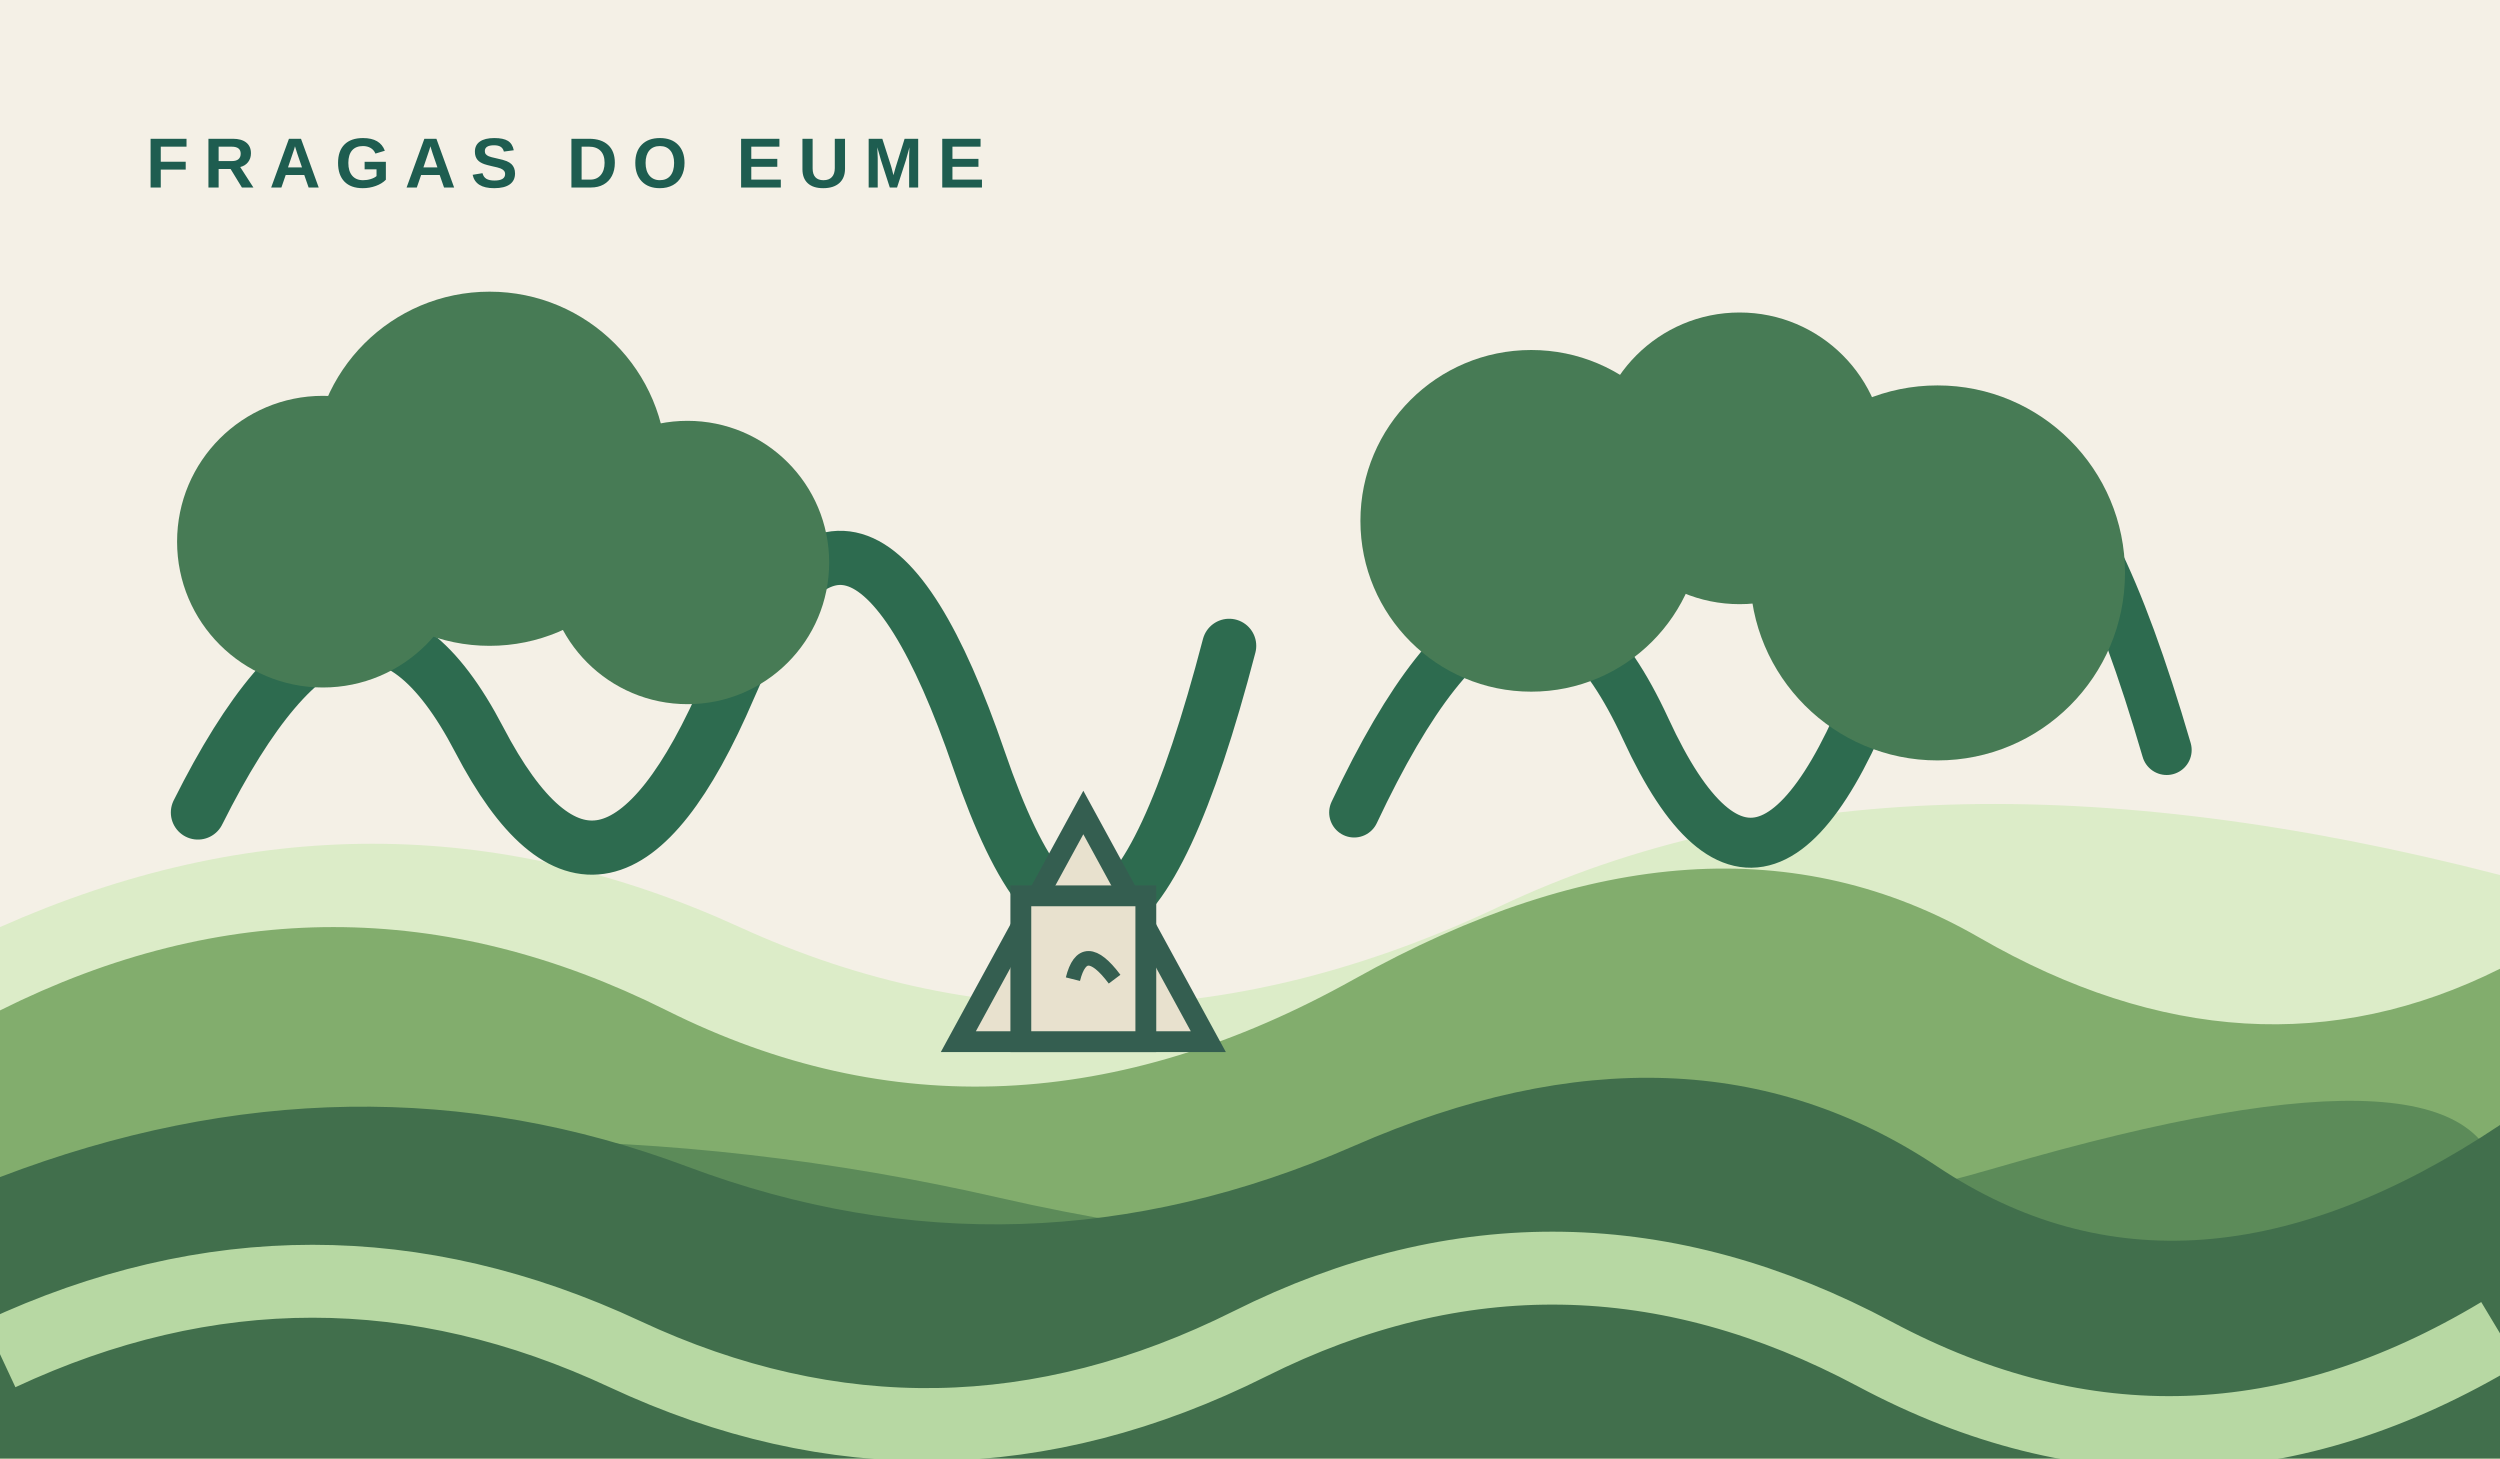
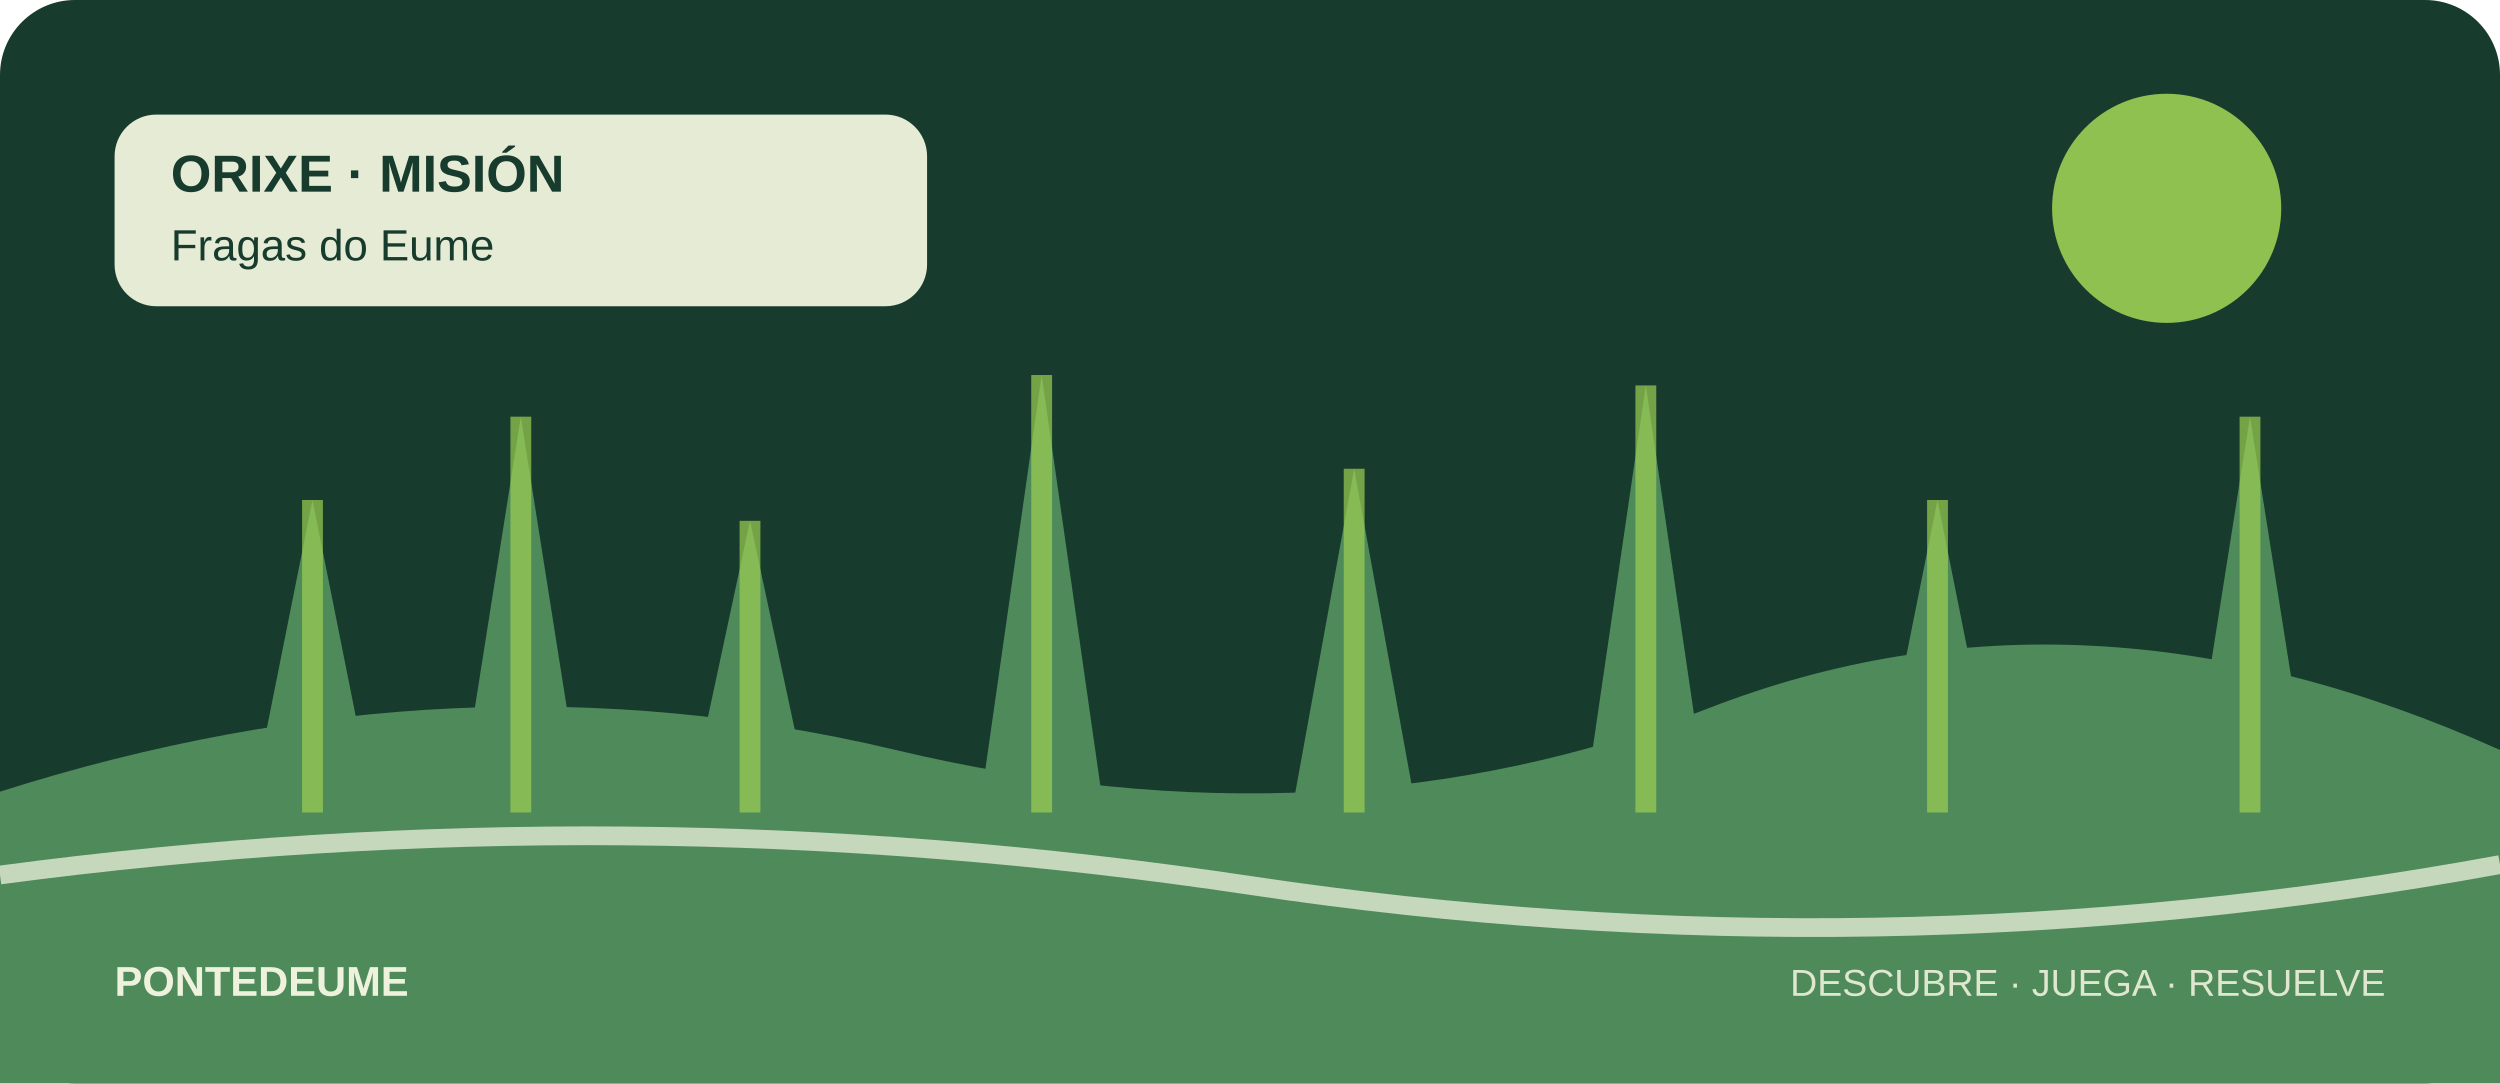
- <svg xmlns="http://www.w3.org/2000/svg" viewBox="0 0 1200 700" role="img" aria-labelledby="title desc">
-   <rect width="1200" height="700" fill="#f4f0e6" />
-   <rect x="0" y="0" width="1200" height="700" fill="#f4f0e6" />
-   <path d="M0 445 Q180 365 355 445 T720 435 T1200 420 V700 H0Z" fill="#dcecc8" />
-   <path d="M0 485 Q160 405 320 485 T650 470 T950 450 T1200 465 V700 H0Z" fill="#82ad6d" />
-   <path d="M0 575 Q240 520 480 575 T960 560 T1200 575 V700 H0Z" fill="#5c8b59" />
-   <g fill="none" stroke="#2d6b4f" stroke-linecap="round">
-     <path d="M95 390 Q170 240 230 355 T350 330 T470 365 T590 310" stroke-width="26" />
-     <path d="M650 390 Q730 220 790 350 T910 300 T1040 360" stroke-width="24" />
-   </g>
-   <g fill="#477b55">
-     <circle cx="155" cy="260" r="70" />
-     <circle cx="235" cy="225" r="85" />
-     <circle cx="330" cy="270" r="68" />
-     <circle cx="735" cy="250" r="82" />
-     <circle cx="835" cy="220" r="70" />
-     <circle cx="930" cy="275" r="90" />
-   </g>
-   <path d="M0 565 Q170 500 330 560 T650 550 T930 560 T1200 540 V700 H0Z" fill="#416f4c" />
-   <path d="M460 500 L520 390 L580 500Z" fill="#e8e1ce" stroke="#345e50" stroke-width="10" />
-   <rect x="490" y="430" width="60" height="70" fill="#e8e1ce" stroke="#345e50" stroke-width="10" />
-   <path d="M515 470 Q520 450 535 470" fill="none" stroke="#345e50" stroke-width="7" />
-   <path d="M0 650 Q150 580 300 650 T600 645 T900 650 T1200 640" fill="none" stroke="#b7d8a3" stroke-width="35" />
-   <text x="70" y="90" font-family="Arial,sans-serif" font-size="34" font-weight="700" letter-spacing="7" fill="#1e5d50">FRAGAS DO EUME</text>
+ <svg xmlns="http://www.w3.org/2000/svg" viewBox="0 0 1200 520" role="img" aria-label="Fragas do Eume">
+   <rect width="1200" height="520" rx="36" fill="#173b2c" />
+   <circle cx="1040" cy="100" r="55" fill="#9bcf53" opacity=".9" />
+   <path d="M0 380 Q220 310 430 360 T820 340 T1200 360 V520 H0Z" fill="#4f8a5b" />
+   <path d="M120 390 L150 240 L180 390Z" fill="#4f8a5b" />
+   <rect x="145" y="240" width="10" height="150" fill="#9bcf53" opacity=".7" />
+   <path d="M220 390 L250 200 L280 390Z" fill="#4f8a5b" />
+   <rect x="245" y="200" width="10" height="190" fill="#9bcf53" opacity=".7" />
+   <path d="M330 390 L360 250 L390 390Z" fill="#4f8a5b" />
+   <rect x="355" y="250" width="10" height="140" fill="#9bcf53" opacity=".7" />
+   <path d="M470 390 L500 180 L530 390Z" fill="#4f8a5b" />
+   <rect x="495" y="180" width="10" height="210" fill="#9bcf53" opacity=".7" />
+   <path d="M620 390 L650 225 L680 390Z" fill="#4f8a5b" />
+   <rect x="645" y="225" width="10" height="165" fill="#9bcf53" opacity=".7" />
+   <path d="M760 390 L790 185 L820 390Z" fill="#4f8a5b" />
+   <rect x="785" y="185" width="10" height="205" fill="#9bcf53" opacity=".7" />
+   <path d="M900 390 L930 240 L960 390Z" fill="#4f8a5b" />
+   <rect x="925" y="240" width="10" height="150" fill="#9bcf53" opacity=".7" />
+   <path d="M1050 390 L1080 200 L1110 390Z" fill="#4f8a5b" />
+   <rect x="1075" y="200" width="10" height="190" fill="#9bcf53" opacity=".7" />
+   <path d="M0 420 Q300 380 600 425 T1200 415" fill="none" stroke="#eef2dc" stroke-width="9" opacity=".75" />
+   <rect x="55" y="55" width="390" height="92" rx="20" fill="#eef2dc" opacity=".96" />
+   <text x="82" y="92" font-family="Arial,sans-serif" font-size="25" font-weight="700" fill="#173b2c">ORIXE · MISIÓN</text>
+   <text x="82" y="125" font-family="Arial,sans-serif" font-size="21" fill="#173b2c">Fragas do Eume</text>
+   <text x="55" y="478" font-family="Arial,sans-serif" font-size="20" font-weight="700" fill="#eef2dc">PONTEDEUME</text>
+   <text x="1145" y="478" text-anchor="end" font-family="Arial,sans-serif" font-size="18" fill="#eef2dc" opacity=".9">DESCUBRE · JUEGA · RESUELVE</text>
</svg>
